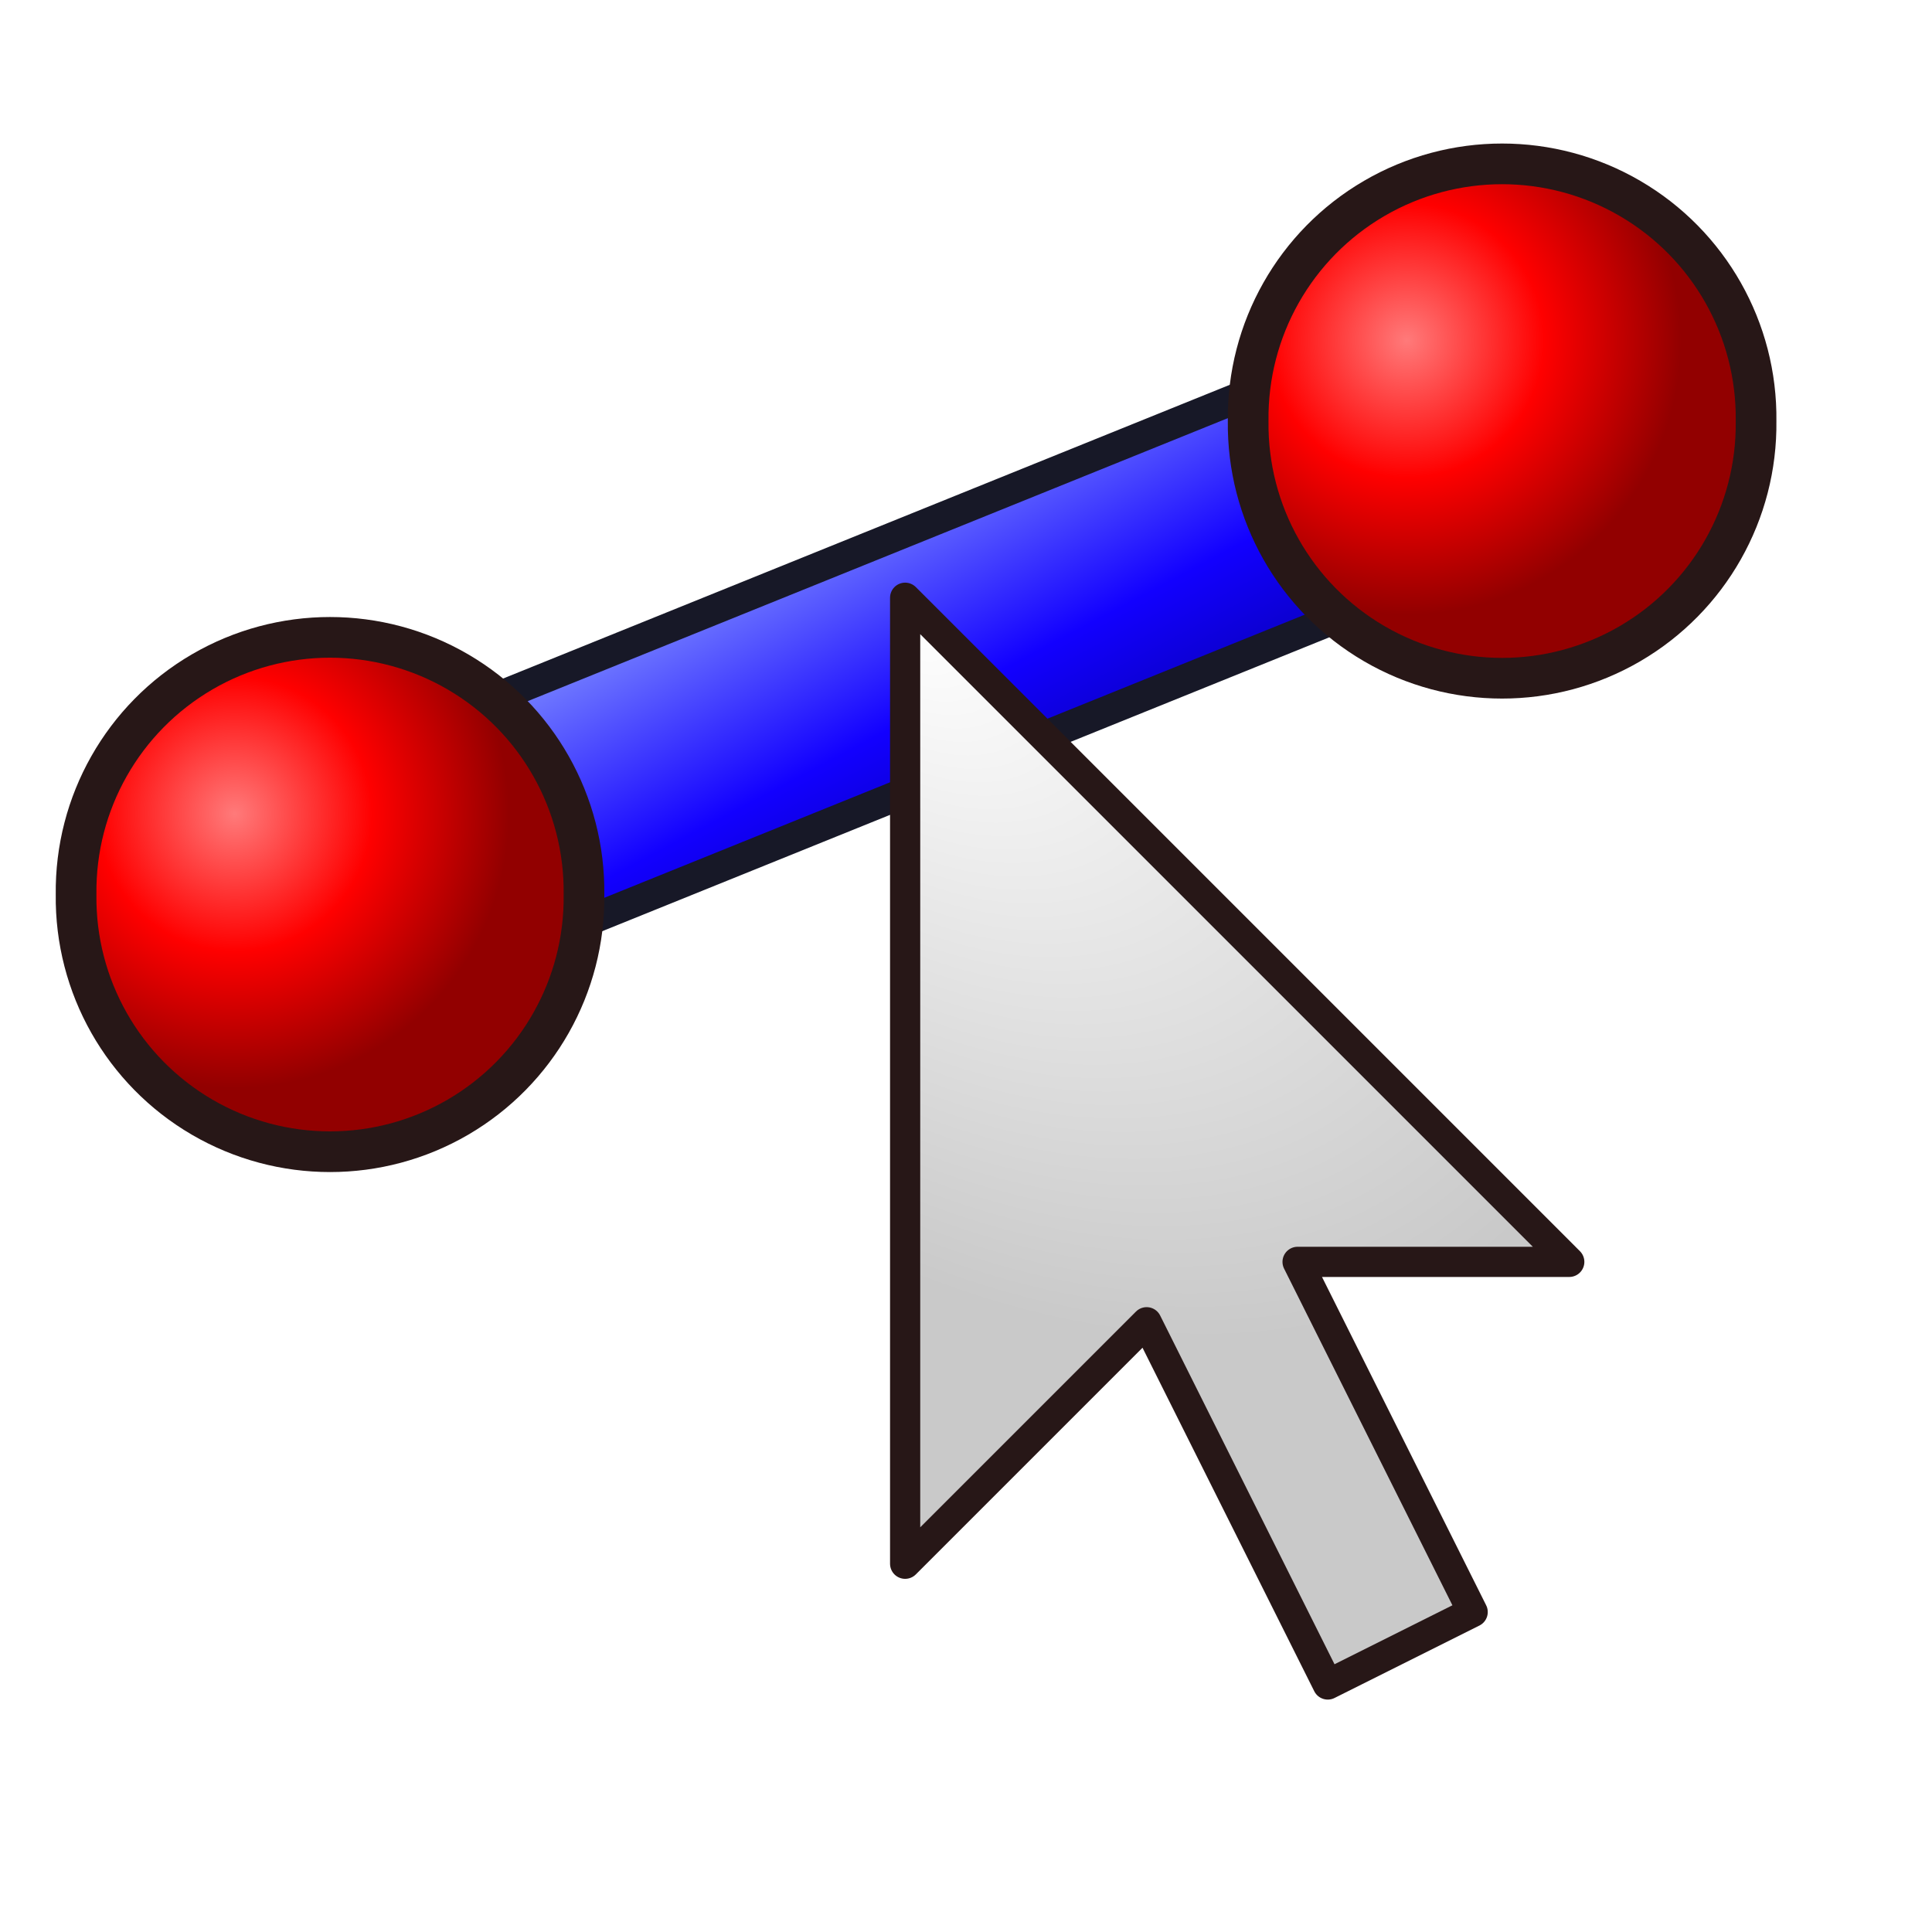
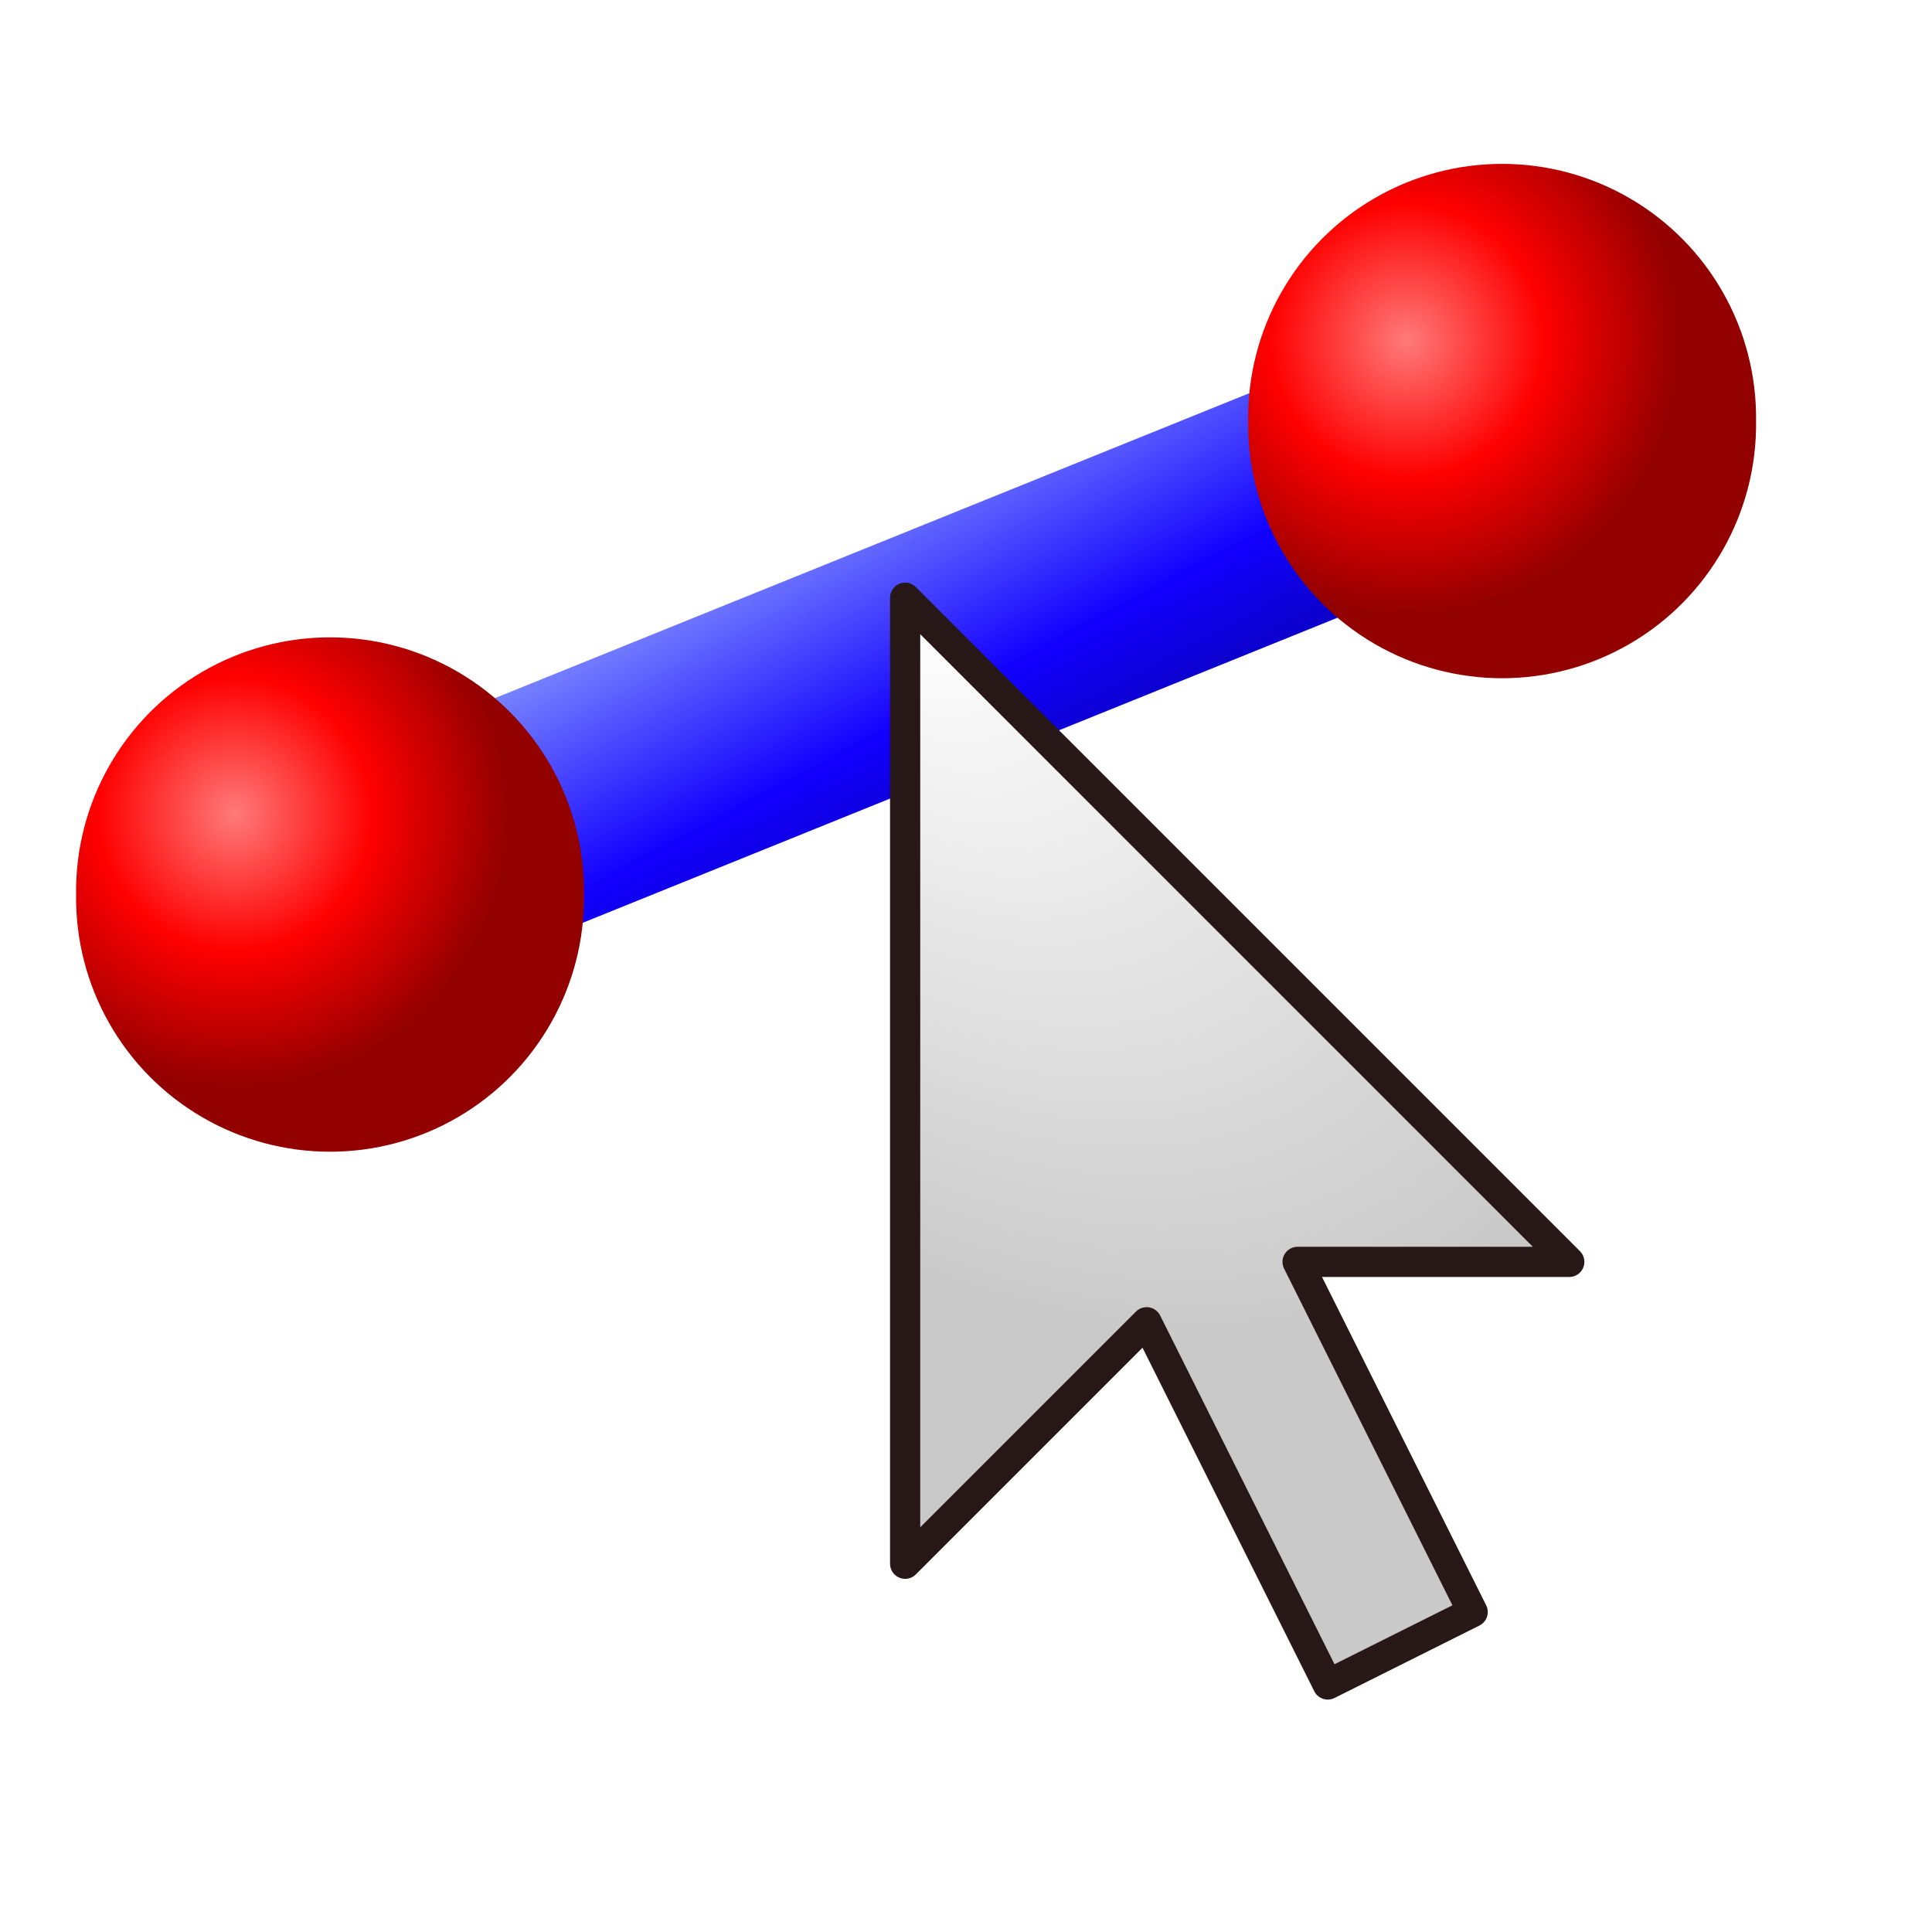
<svg xmlns="http://www.w3.org/2000/svg" xmlns:xlink="http://www.w3.org/1999/xlink" width="64px" height="64px" id="svg4778" version="1.1">
  <defs id="defs4780">
    <linearGradient id="linearGradient5380">
      <stop id="stop5382" offset="0" style="stop-color:#7a86ff;stop-opacity:1;" />
      <stop style="stop-color:#1200ff;stop-opacity:1;" offset="0.5" id="stop5384" />
      <stop id="stop5386" offset="1" style="stop-color:#030092;stop-opacity:1;" />
    </linearGradient>
    <linearGradient id="linearGradient5327">
      <stop style="stop-color:#ffffff;stop-opacity:1" offset="0" id="stop5329" />
      <stop style="stop-color:#c9c9c9;stop-opacity:1" offset="1" id="stop5331" />
    </linearGradient>
    <radialGradient xlink:href="#linearGradient4285" id="radialGradient4679" gradientUnits="userSpaceOnUse" cx="0.429" cy="0.989" fx="0.429" fy="0.989" r="6.744" />
    <linearGradient id="linearGradient4285">
      <stop style="stop-color:#ff7a7a;stop-opacity:1;" offset="0" id="stop4287" />
      <stop id="stop4293" offset="0.5" style="stop-color:#ff0000;stop-opacity:1;" />
      <stop style="stop-color:#920000;stop-opacity:1;" offset="1" id="stop4289" />
    </linearGradient>
    <radialGradient r="6.744" fy="0.989" fx="0.429" cy="0.989" cx="0.429" gradientUnits="userSpaceOnUse" id="radialGradient4776" xlink:href="#linearGradient4285" />
    <radialGradient xlink:href="#linearGradient5327" id="radialGradient5333" cx="36.74" cy="54.829" fx="36.74" fy="54.829" r="11.5" gradientTransform="matrix(-1.134078,1.146999,-1.76932,-1.749388,168.8414,74.12329)" gradientUnits="userSpaceOnUse" />
    <linearGradient xlink:href="#linearGradient5380" id="linearGradient5378" x1="23.989" y1="18.84" x2="30.784" y2="31.696" gradientUnits="userSpaceOnUse" />
  </defs>
  <g id="layer1">
-     <path style="font-size:medium;font-style:normal;font-variant:normal;font-weight:normal;font-stretch:normal;text-indent:0;text-align:start;text-decoration:none;line-height:normal;letter-spacing:normal;word-spacing:normal;text-transform:none;direction:ltr;block-progression:tb;writing-mode:lr-tb;text-anchor:start;baseline-shift:baseline;color:#000000;fill:url(#linearGradient5378);fill-opacity:1;fill-rule:nonzero;stroke:#171827;stroke-width:1;marker:none;visibility:visible;display:inline;overflow:visible;enable-background:accumulate;font-family:Sans;-inkscape-font-specification:Sans;stroke-miterlimit:4;stroke-dasharray:none;stroke-opacity:1" d="M 51.969,8.75 48.25,10.25 9.438,25.938 5.719,27.438 8.719,34.844 12.438,33.344 51.25,17.656 54.969,16.156 51.969,8.75 z" id="path5366" />
-     <path style="color:#000000;fill:url(#radialGradient4776);fill-opacity:1;stroke:#271717;stroke-width:1;stroke-linecap:square;stroke-linejoin:round;stroke-miterlimit:4;stroke-opacity:1;stroke-dasharray:none;stroke-dashoffset:0;marker:none;visibility:visible;display:inline;overflow:visible;enable-background:accumulate" id="use4359" d="M 9.015,2.971 A 6.244,6.244 0 1 1 -3.472,2.971 6.244,6.244 0 1 1 9.015,2.971 z" transform="matrix(1.34738,0,0,1.34738,7.198629,25.62965)" />
+     <path style="font-size:medium;font-style:normal;font-variant:normal;font-weight:normal;font-stretch:normal;text-indent:0;text-align:start;text-decoration:none;line-height:normal;letter-spacing:normal;word-spacing:normal;text-transform:none;direction:ltr;block-progression:tb;writing-mode:lr-tb;text-anchor:start;baseline-shift:baseline;color:#000000;fill:url(#linearGradient5378);fill-opacity:1;fill-rule:nonzero;stroke:none;stroke-width:1;marker:none;visibility:visible;display:inline;overflow:visible;enable-background:accumulate;font-family:Sans;-inkscape-font-specification:Sans;stroke-miterlimit:4;stroke-dasharray:none;stroke-opacity:1" d="M 51.969,8.75 48.25,10.25 9.438,25.938 5.719,27.438 8.719,34.844 12.438,33.344 51.25,17.656 54.969,16.156 51.969,8.75 z" id="path5366" />
+     <path style="color:#000000;fill:url(#radialGradient4776);fill-opacity:1;stroke:none;stroke-width:1;stroke-linecap:square;stroke-linejoin:round;stroke-miterlimit:4;stroke-opacity:1;stroke-dasharray:none;stroke-dashoffset:0;marker:none;visibility:visible;display:inline;overflow:visible;enable-background:accumulate" id="use4359" d="M 9.015,2.971 A 6.244,6.244 0 1 1 -3.472,2.971 6.244,6.244 0 1 1 9.015,2.971 z" transform="matrix(1.34738,0,0,1.34738,7.198629,25.62965)" />
    <path style="color:#000000;fill:url(#radialGradient5333);stroke:#271717;stroke-width:1;stroke-linecap:square;stroke-linejoin:round;stroke-miterlimit:4;stroke-opacity:1;stroke-dasharray:none;stroke-dashoffset:0;marker:none;visibility:visible;display:inline;overflow:visible;enable-background:accumulate;fill-opacity:1" d="M 29.984,51.801 37.984,43.801 43.984,55.801 48.784,53.401 42.984,41.801 51.984,41.801 29.984,19.801 z" id="path4807" />
-     <use x="0" y="0" xlink:href="#use4359" id="use5364" transform="translate(38.82659,-15.68491)" width="64" height="64" />
+     <use x="0" y="0" xlink:href="#use4359" id="use5364" transform="translate(38.82659,-15.68491)" width="64" height="64" style="stroke:none" />
  </g>
</svg>
